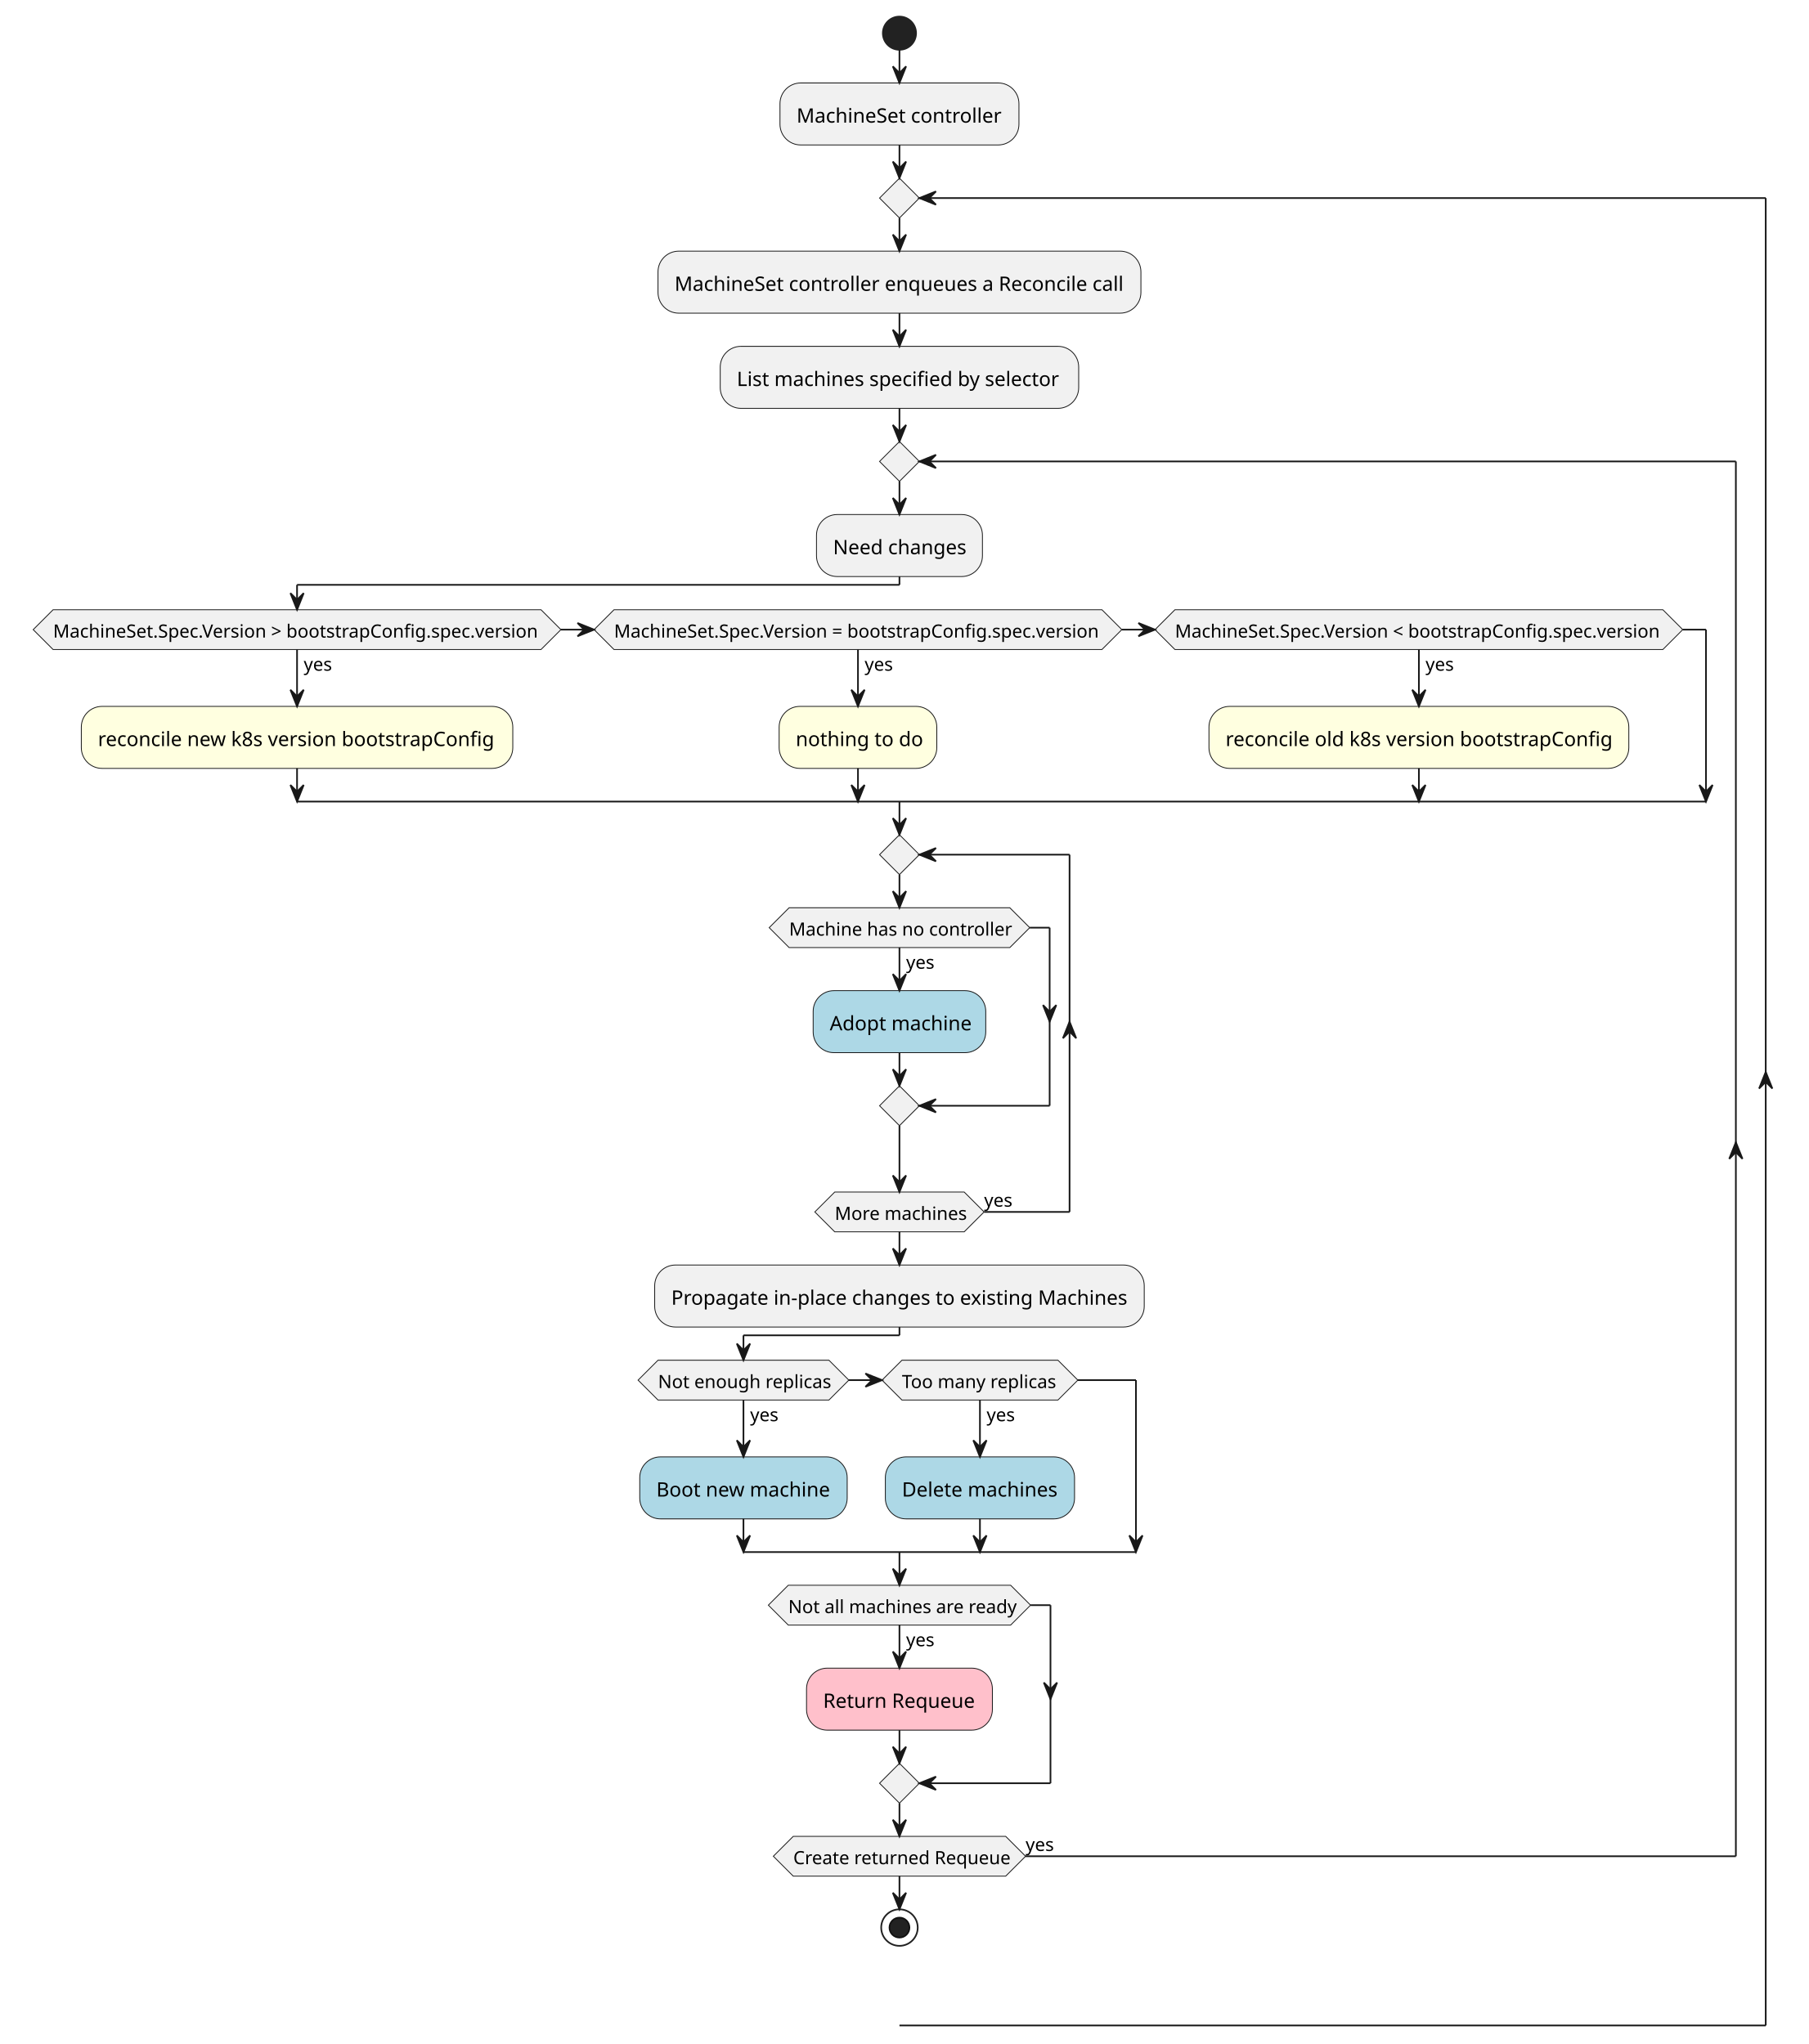
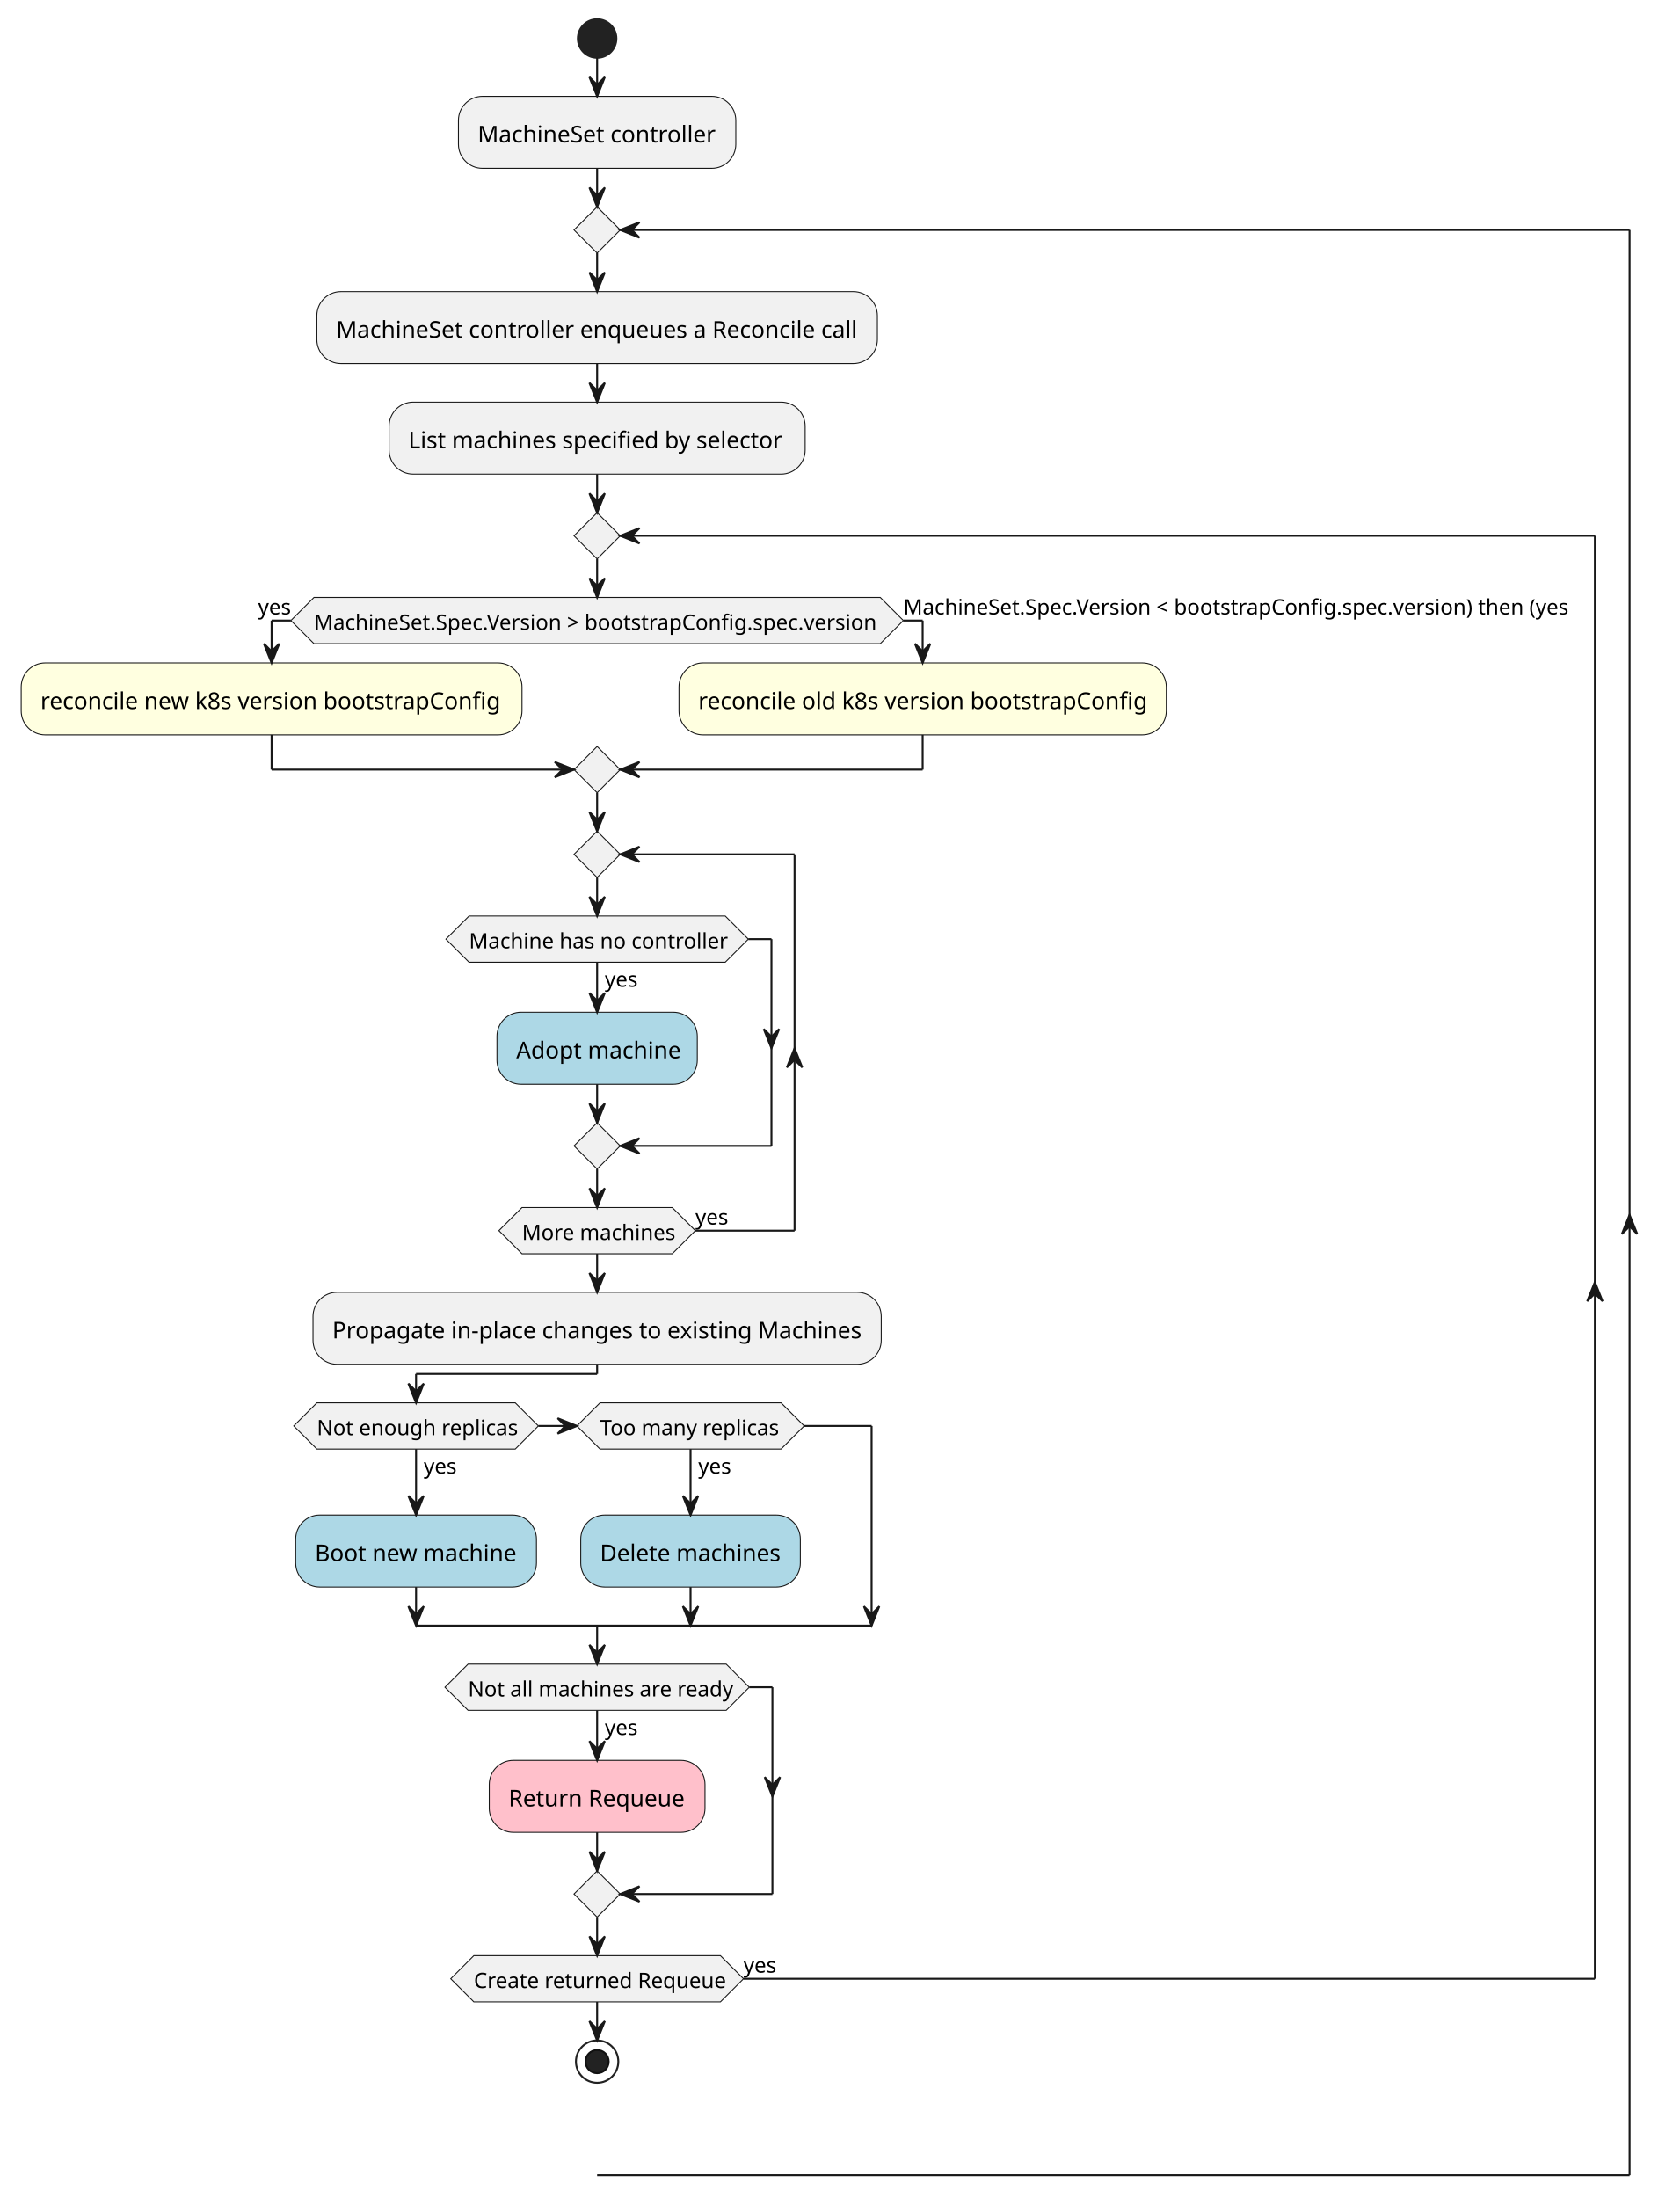
- <svg xmlns="http://www.w3.org/2000/svg" contentStyleType="text/css" height="1232px" preserveAspectRatio="none" style="width:1090px;height:1232px;background:#FFFFFF;" version="1.1" viewBox="0 0 1090 1232" width="1090px" zoomAndPan="magnify">
+ <svg xmlns="http://www.w3.org/2000/svg" contentStyleType="text/css" height="1141px" preserveAspectRatio="none" style="width:872px;height:1141px;background:#FFFFFF;" version="1.1" viewBox="0 0 872 1141" width="872px" zoomAndPan="magnify">
  <defs />
  <g>
-     <ellipse cx="542" cy="20" fill="#222222" rx="10" ry="10" style="stroke:#222222;stroke-width:1.0;" />
-     <rect fill="#F1F1F1" height="37.376" rx="12.5" ry="12.5" style="stroke:#181818;stroke-width:0.5;" width="144" x="470" y="50" />
-     <text fill="#000000" font-family="sans-serif" font-size="12" lengthAdjust="spacing" textLength="124" x="480" y="73.92">MachineSet controller</text>
-     <rect fill="#F1F1F1" height="37.376" rx="12.5" ry="12.5" style="stroke:#181818;stroke-width:0.5;" width="291" x="396.5" y="151.376" />
-     <text fill="#000000" font-family="sans-serif" font-size="12" lengthAdjust="spacing" textLength="271" x="406.5" y="175.296">MachineSet controller enqueues a Reconcile call</text>
-     <rect fill="#F1F1F1" height="37.376" rx="12.5" ry="12.5" style="stroke:#181818;stroke-width:0.5;" width="216" x="434" y="208.752" />
-     <text fill="#000000" font-family="sans-serif" font-size="12" lengthAdjust="spacing" textLength="196" x="444" y="232.672">List machines specified by selector</text>
-     <rect fill="#F1F1F1" height="37.376" rx="12.5" ry="12.5" style="stroke:#181818;stroke-width:0.5;" width="100" x="492" y="310.128" />
-     <text fill="#000000" font-family="sans-serif" font-size="12" lengthAdjust="spacing" textLength="80" x="502" y="334.048">Need changes</text>
-     <polygon fill="#F1F1F1" points="32,367.505,326,367.505,338,379.505,326,391.505,32,391.505,20,379.505,32,367.505" style="stroke:#181818;stroke-width:0.5;" />
-     <text fill="#000000" font-family="sans-serif" font-size="11" lengthAdjust="spacing" textLength="17" x="183" y="404.264">yes</text>
-     <text fill="#000000" font-family="sans-serif" font-size="11" lengthAdjust="spacing" textLength="294" x="32" y="384.3">MachineSet.Spec.Version &gt; bootstrapConfig.spec.version</text>
-     <rect fill="#FFFFE0" height="37.376" rx="12.5" ry="12.5" style="stroke:#181818;stroke-width:0.5;" width="260" x="49" y="425.764" />
-     <text fill="#000000" font-family="sans-serif" font-size="12" lengthAdjust="spacing" textLength="240" x="59" y="449.685">reconcile new k8s version bootstrapConfig</text>
-     <polygon fill="#F1F1F1" points="370,367.505,664,367.505,676,379.505,664,391.505,370,391.505,358,379.505,370,367.505" style="stroke:#181818;stroke-width:0.5;" />
-     <text fill="#000000" font-family="sans-serif" font-size="11" lengthAdjust="spacing" textLength="17" x="521" y="404.264">yes</text>
-     <text fill="#000000" font-family="sans-serif" font-size="11" lengthAdjust="spacing" textLength="294" x="370" y="384.3">MachineSet.Spec.Version = bootstrapConfig.spec.version</text>
-     <rect fill="#FFFFE0" height="37.376" rx="12.5" ry="12.5" style="stroke:#181818;stroke-width:0.5;" width="95" x="469.5" y="425.764" />
-     <text fill="#000000" font-family="sans-serif" font-size="12" lengthAdjust="spacing" textLength="75" x="479.5" y="449.685">nothing to do</text>
-     <polygon fill="#F1F1F1" points="708,367.505,1002,367.505,1014,379.505,1002,391.505,708,391.505,696,379.505,708,367.505" style="stroke:#181818;stroke-width:0.5;" />
-     <text fill="#000000" font-family="sans-serif" font-size="11" lengthAdjust="spacing" textLength="17" x="859" y="404.264">yes</text>
-     <text fill="#000000" font-family="sans-serif" font-size="11" lengthAdjust="spacing" textLength="294" x="708" y="384.3">MachineSet.Spec.Version &lt; bootstrapConfig.spec.version</text>
-     <rect fill="#FFFFE0" height="37.376" rx="12.5" ry="12.5" style="stroke:#181818;stroke-width:0.5;" width="253" x="728.5" y="425.764" />
-     <text fill="#000000" font-family="sans-serif" font-size="12" lengthAdjust="spacing" textLength="233" x="738.5" y="449.685">reconcile old k8s version bootstrapConfig</text>
-     <rect fill="#ADD8E6" height="37.376" rx="12.5" ry="12.5" style="stroke:#181818;stroke-width:0.5;" width="104" x="490" y="597.105" />
-     <text fill="#000000" font-family="sans-serif" font-size="12" lengthAdjust="spacing" textLength="84" x="500" y="621.025">Adopt machine</text>
-     <polygon fill="#F1F1F1" points="475.5,547.14,608.5,547.14,620.5,559.14,608.5,571.14,475.5,571.14,463.5,559.14,475.5,547.14" style="stroke:#181818;stroke-width:0.5;" />
-     <text fill="#000000" font-family="sans-serif" font-size="11" lengthAdjust="spacing" textLength="17" x="546" y="583.9">yes</text>
-     <text fill="#000000" font-family="sans-serif" font-size="11" lengthAdjust="spacing" textLength="133" x="475.5" y="563.937">Machine has no controller</text>
-     <polygon fill="#F1F1F1" points="542,654.481,554,666.481,542,678.481,530,666.481,542,654.481" style="stroke:#181818;stroke-width:0.5;" />
-     <polygon fill="#F1F1F1" points="542,503.14,554,515.14,542,527.14,530,515.14,542,503.14" style="stroke:#181818;stroke-width:0.5;" />
-     <polygon fill="#F1F1F1" points="503,718.481,581,718.481,593,730.481,581,742.481,503,742.481,491,730.481,503,718.481" style="stroke:#181818;stroke-width:0.5;" />
-     <text fill="#000000" font-family="sans-serif" font-size="11" lengthAdjust="spacing" textLength="78" x="503" y="735.277">More machines</text>
-     <text fill="#000000" font-family="sans-serif" font-size="11" lengthAdjust="spacing" textLength="17" x="593" y="727.313">yes</text>
-     <rect fill="#F1F1F1" height="37.376" rx="12.5" ry="12.5" style="stroke:#181818;stroke-width:0.5;" width="295" x="394.5" y="762.481" />
-     <text fill="#000000" font-family="sans-serif" font-size="12" lengthAdjust="spacing" textLength="275" x="404.5" y="786.401">Propagate in-place changes to existing Machines</text>
-     <polygon fill="#F1F1F1" points="396.5,819.857,499.5,819.857,511.5,831.857,499.5,843.857,396.5,843.857,384.5,831.857,396.5,819.857" style="stroke:#181818;stroke-width:0.5;" />
-     <text fill="#000000" font-family="sans-serif" font-size="11" lengthAdjust="spacing" textLength="17" x="452" y="856.617">yes</text>
-     <text fill="#000000" font-family="sans-serif" font-size="11" lengthAdjust="spacing" textLength="103" x="396.5" y="836.653">Not enough replicas</text>
-     <rect fill="#ADD8E6" height="37.376" rx="12.5" ry="12.5" style="stroke:#181818;stroke-width:0.5;" width="125" x="385.5" y="878.117" />
-     <text fill="#000000" font-family="sans-serif" font-size="12" lengthAdjust="spacing" textLength="105" x="395.5" y="902.037">Boot new machine</text>
-     <polygon fill="#F1F1F1" points="543.5,819.857,637.5,819.857,649.5,831.857,637.5,843.857,543.5,843.857,531.5,831.857,543.5,819.857" style="stroke:#181818;stroke-width:0.5;" />
-     <text fill="#000000" font-family="sans-serif" font-size="11" lengthAdjust="spacing" textLength="17" x="594.5" y="856.617">yes</text>
-     <text fill="#000000" font-family="sans-serif" font-size="11" lengthAdjust="spacing" textLength="94" x="543.5" y="836.653">Too many replicas</text>
-     <rect fill="#ADD8E6" height="37.376" rx="12.5" ry="12.5" style="stroke:#181818;stroke-width:0.5;" width="114" x="533.5" y="878.117" />
-     <text fill="#000000" font-family="sans-serif" font-size="12" lengthAdjust="spacing" textLength="94" x="543.5" y="902.037">Delete machines</text>
-     <rect fill="#FFC0CB" height="37.376" rx="12.5" ry="12.5" style="stroke:#181818;stroke-width:0.5;" width="112" x="486" y="1005.457" />
-     <text fill="#000000" font-family="sans-serif" font-size="12" lengthAdjust="spacing" textLength="92" x="496" y="1029.377">Return Requeue</text>
-     <polygon fill="#F1F1F1" points="475,955.493,609,955.493,621,967.493,609,979.493,475,979.493,463,967.493,475,955.493" style="stroke:#181818;stroke-width:0.5;" />
-     <text fill="#000000" font-family="sans-serif" font-size="11" lengthAdjust="spacing" textLength="17" x="546" y="992.253">yes</text>
-     <text fill="#000000" font-family="sans-serif" font-size="11" lengthAdjust="spacing" textLength="134" x="475" y="972.289">Not all machines are ready</text>
-     <polygon fill="#F1F1F1" points="542,1062.833,554,1074.833,542,1086.833,530,1074.833,542,1062.833" style="stroke:#181818;stroke-width:0.5;" />
-     <polygon fill="#F1F1F1" points="542,266.128,554,278.128,542,290.128,530,278.128,542,266.128" style="stroke:#181818;stroke-width:0.5;" />
-     <polygon fill="#F1F1F1" points="478,1106.833,606,1106.833,618,1118.833,606,1130.833,478,1130.833,466,1118.833,478,1106.833" style="stroke:#181818;stroke-width:0.5;" />
-     <text fill="#000000" font-family="sans-serif" font-size="11" lengthAdjust="spacing" textLength="128" x="478" y="1123.629">Create returned Requeue</text>
-     <text fill="#000000" font-family="sans-serif" font-size="11" lengthAdjust="spacing" textLength="17" x="618" y="1115.665">yes</text>
-     <ellipse cx="542" cy="1161.833" fill="none" rx="11" ry="11" style="stroke:#222222;stroke-width:1.0;" />
-     <ellipse cx="542" cy="1161.833" fill="#222222" rx="6" ry="6" style="stroke:#111111;stroke-width:1.0;" />
-     <polygon fill="#F1F1F1" points="542,107.376,554,119.376,542,131.376,530,119.376,542,107.376" style="stroke:#181818;stroke-width:0.5;" />
-     <line style="stroke:#181818;stroke-width:1.0;" x1="542" x2="542" y1="30" y2="50" />
-     <polygon fill="#181818" points="538,40,542,50,546,40,542,44" style="stroke:#181818;stroke-width:1.0;" />
-     <line style="stroke:#181818;stroke-width:1.0;" x1="542" x2="542" y1="188.752" y2="208.752" />
-     <polygon fill="#181818" points="538,198.752,542,208.752,546,198.752,542,202.752" style="stroke:#181818;stroke-width:1.0;" />
-     <line style="stroke:#181818;stroke-width:1.0;" x1="179" x2="179" y1="391.505" y2="425.764" />
-     <polygon fill="#181818" points="175,415.764,179,425.764,183,415.764,179,419.764" style="stroke:#181818;stroke-width:1.0;" />
-     <line style="stroke:#181818;stroke-width:1.0;" x1="179" x2="179" y1="463.14" y2="483.14" />
-     <polygon fill="#181818" points="175,473.14,179,483.14,183,473.14,179,477.14" style="stroke:#181818;stroke-width:1.0;" />
-     <line style="stroke:#181818;stroke-width:1.0;" x1="517" x2="517" y1="391.505" y2="425.764" />
-     <polygon fill="#181818" points="513,415.764,517,425.764,521,415.764,517,419.764" style="stroke:#181818;stroke-width:1.0;" />
-     <line style="stroke:#181818;stroke-width:1.0;" x1="517" x2="517" y1="463.14" y2="483.14" />
-     <polygon fill="#181818" points="513,473.14,517,483.14,521,473.14,517,477.14" style="stroke:#181818;stroke-width:1.0;" />
-     <line style="stroke:#181818;stroke-width:1.0;" x1="855" x2="855" y1="391.505" y2="425.764" />
-     <polygon fill="#181818" points="851,415.764,855,425.764,859,415.764,855,419.764" style="stroke:#181818;stroke-width:1.0;" />
-     <line style="stroke:#181818;stroke-width:1.0;" x1="855" x2="855" y1="463.14" y2="483.14" />
-     <polygon fill="#181818" points="851,473.14,855,483.14,859,473.14,855,477.14" style="stroke:#181818;stroke-width:1.0;" />
-     <line style="stroke:#181818;stroke-width:1.0;" x1="338" x2="358" y1="379.505" y2="379.505" />
-     <polygon fill="#181818" points="348,375.505,358,379.505,348,383.505,352,379.505" style="stroke:#181818;stroke-width:1.0;" />
-     <line style="stroke:#181818;stroke-width:1.0;" x1="676" x2="696" y1="379.505" y2="379.505" />
-     <polygon fill="#181818" points="686,375.505,696,379.505,686,383.505,690,379.505" style="stroke:#181818;stroke-width:1.0;" />
-     <line style="stroke:#181818;stroke-width:1.0;" x1="542" x2="542" y1="347.505" y2="352.505" />
-     <line style="stroke:#181818;stroke-width:1.0;" x1="542" x2="179" y1="352.505" y2="352.505" />
-     <line style="stroke:#181818;stroke-width:1.0;" x1="179" x2="179" y1="352.505" y2="367.505" />
-     <polygon fill="#181818" points="175,357.505,179,367.505,183,357.505,179,361.505" style="stroke:#181818;stroke-width:1.0;" />
-     <line style="stroke:#181818;stroke-width:1.0;" x1="1014" x2="1028" y1="379.505" y2="379.505" />
-     <line style="stroke:#181818;stroke-width:1.0;" x1="1028" x2="1028" y1="379.505" y2="483.14" />
-     <polygon fill="#181818" points="1024,473.14,1028,483.14,1032,473.14,1028,477.14" style="stroke:#181818;stroke-width:1.0;" />
-     <line style="stroke:#181818;stroke-width:1.0;" x1="179" x2="1028" y1="483.14" y2="483.14" />
-     <line style="stroke:#181818;stroke-width:1.0;" x1="542" x2="542" y1="571.14" y2="597.105" />
-     <polygon fill="#181818" points="538,587.105,542,597.105,546,587.105,542,591.105" style="stroke:#181818;stroke-width:1.0;" />
-     <line style="stroke:#181818;stroke-width:1.0;" x1="620.5" x2="632.5" y1="559.14" y2="559.14" />
-     <polygon fill="#181818" points="628.5,605.793,632.5,615.793,636.5,605.793,632.5,609.793" style="stroke:#181818;stroke-width:1.0;" />
-     <line style="stroke:#181818;stroke-width:1.0;" x1="632.5" x2="632.5" y1="559.14" y2="666.481" />
-     <line style="stroke:#181818;stroke-width:1.0;" x1="632.5" x2="554" y1="666.481" y2="666.481" />
-     <polygon fill="#181818" points="564,662.481,554,666.481,564,670.481,560,666.481" style="stroke:#181818;stroke-width:1.0;" />
-     <line style="stroke:#181818;stroke-width:1.0;" x1="542" x2="542" y1="634.481" y2="654.481" />
-     <polygon fill="#181818" points="538,644.481,542,654.481,546,644.481,542,648.481" style="stroke:#181818;stroke-width:1.0;" />
-     <line style="stroke:#181818;stroke-width:1.0;" x1="542" x2="542" y1="527.14" y2="547.14" />
-     <polygon fill="#181818" points="538,537.14,542,547.14,546,537.14,542,541.14" style="stroke:#181818;stroke-width:1.0;" />
-     <line style="stroke:#181818;stroke-width:1.0;" x1="593" x2="644.5" y1="730.481" y2="730.481" />
-     <polygon fill="#181818" points="640.5,625.793,644.5,615.793,648.5,625.793,644.5,621.793" style="stroke:#181818;stroke-width:1.0;" />
-     <line style="stroke:#181818;stroke-width:1.0;" x1="644.5" x2="644.5" y1="515.14" y2="730.481" />
-     <line style="stroke:#181818;stroke-width:1.0;" x1="644.5" x2="554" y1="515.14" y2="515.14" />
-     <polygon fill="#181818" points="564,511.14,554,515.14,564,519.14,560,515.14" style="stroke:#181818;stroke-width:1.0;" />
-     <line style="stroke:#181818;stroke-width:1.0;" x1="542" x2="542" y1="678.481" y2="718.481" />
-     <polygon fill="#181818" points="538,708.481,542,718.481,546,708.481,542,712.481" style="stroke:#181818;stroke-width:1.0;" />
-     <line style="stroke:#181818;stroke-width:1.0;" x1="542" x2="542" y1="483.14" y2="503.14" />
-     <polygon fill="#181818" points="538,493.14,542,503.14,546,493.14,542,497.14" style="stroke:#181818;stroke-width:1.0;" />
-     <line style="stroke:#181818;stroke-width:1.0;" x1="542" x2="542" y1="742.481" y2="762.481" />
-     <polygon fill="#181818" points="538,752.481,542,762.481,546,752.481,542,756.481" style="stroke:#181818;stroke-width:1.0;" />
-     <line style="stroke:#181818;stroke-width:1.0;" x1="448" x2="448" y1="843.857" y2="878.117" />
-     <polygon fill="#181818" points="444,868.117,448,878.117,452,868.117,448,872.117" style="stroke:#181818;stroke-width:1.0;" />
-     <line style="stroke:#181818;stroke-width:1.0;" x1="448" x2="448" y1="915.493" y2="935.493" />
-     <polygon fill="#181818" points="444,925.493,448,935.493,452,925.493,448,929.493" style="stroke:#181818;stroke-width:1.0;" />
-     <line style="stroke:#181818;stroke-width:1.0;" x1="590.5" x2="590.5" y1="843.857" y2="878.117" />
-     <polygon fill="#181818" points="586.5,868.117,590.5,878.117,594.5,868.117,590.5,872.117" style="stroke:#181818;stroke-width:1.0;" />
-     <line style="stroke:#181818;stroke-width:1.0;" x1="590.5" x2="590.5" y1="915.493" y2="935.493" />
-     <polygon fill="#181818" points="586.5,925.493,590.5,935.493,594.5,925.493,590.5,929.493" style="stroke:#181818;stroke-width:1.0;" />
-     <line style="stroke:#181818;stroke-width:1.0;" x1="511.5" x2="531.5" y1="831.857" y2="831.857" />
-     <polygon fill="#181818" points="521.5,827.857,531.5,831.857,521.5,835.857,525.5,831.857" style="stroke:#181818;stroke-width:1.0;" />
-     <line style="stroke:#181818;stroke-width:1.0;" x1="542" x2="542" y1="799.857" y2="804.857" />
-     <line style="stroke:#181818;stroke-width:1.0;" x1="542" x2="448" y1="804.857" y2="804.857" />
-     <line style="stroke:#181818;stroke-width:1.0;" x1="448" x2="448" y1="804.857" y2="819.857" />
-     <polygon fill="#181818" points="444,809.857,448,819.857,452,809.857,448,813.857" style="stroke:#181818;stroke-width:1.0;" />
-     <line style="stroke:#181818;stroke-width:1.0;" x1="649.5" x2="684.5" y1="831.857" y2="831.857" />
-     <line style="stroke:#181818;stroke-width:1.0;" x1="684.5" x2="684.5" y1="831.857" y2="935.493" />
-     <polygon fill="#181818" points="680.5,925.493,684.5,935.493,688.5,925.493,684.5,929.493" style="stroke:#181818;stroke-width:1.0;" />
-     <line style="stroke:#181818;stroke-width:1.0;" x1="448" x2="684.5" y1="935.493" y2="935.493" />
-     <line style="stroke:#181818;stroke-width:1.0;" x1="542" x2="542" y1="979.493" y2="1005.457" />
-     <polygon fill="#181818" points="538,995.457,542,1005.457,546,995.457,542,999.457" style="stroke:#181818;stroke-width:1.0;" />
-     <line style="stroke:#181818;stroke-width:1.0;" x1="621" x2="633" y1="967.493" y2="967.493" />
-     <polygon fill="#181818" points="629,1014.145,633,1024.145,637,1014.145,633,1018.145" style="stroke:#181818;stroke-width:1.0;" />
-     <line style="stroke:#181818;stroke-width:1.0;" x1="633" x2="633" y1="967.493" y2="1074.833" />
-     <line style="stroke:#181818;stroke-width:1.0;" x1="633" x2="554" y1="1074.833" y2="1074.833" />
-     <polygon fill="#181818" points="564,1070.833,554,1074.833,564,1078.833,560,1074.833" style="stroke:#181818;stroke-width:1.0;" />
-     <line style="stroke:#181818;stroke-width:1.0;" x1="542" x2="542" y1="1042.833" y2="1062.833" />
-     <polygon fill="#181818" points="538,1052.833,542,1062.833,546,1052.833,542,1056.833" style="stroke:#181818;stroke-width:1.0;" />
-     <line style="stroke:#181818;stroke-width:1.0;" x1="542" x2="542" y1="935.493" y2="955.493" />
-     <polygon fill="#181818" points="538,945.493,542,955.493,546,945.493,542,949.493" style="stroke:#181818;stroke-width:1.0;" />
-     <line style="stroke:#181818;stroke-width:1.0;" x1="542" x2="542" y1="290.128" y2="310.128" />
-     <polygon fill="#181818" points="538,300.128,542,310.128,546,300.128,542,304.128" style="stroke:#181818;stroke-width:1.0;" />
-     <line style="stroke:#181818;stroke-width:1.0;" x1="618" x2="1046" y1="1118.833" y2="1118.833" />
-     <polygon fill="#181818" points="1042,698.481,1046,688.481,1050,698.481,1046,694.481" style="stroke:#181818;stroke-width:1.0;" />
-     <line style="stroke:#181818;stroke-width:1.0;" x1="1046" x2="1046" y1="278.128" y2="1118.833" />
-     <line style="stroke:#181818;stroke-width:1.0;" x1="1046" x2="554" y1="278.128" y2="278.128" />
-     <polygon fill="#181818" points="564,274.128,554,278.128,564,282.128,560,278.128" style="stroke:#181818;stroke-width:1.0;" />
-     <line style="stroke:#181818;stroke-width:1.0;" x1="542" x2="542" y1="1086.833" y2="1106.833" />
-     <polygon fill="#181818" points="538,1096.833,542,1106.833,546,1096.833,542,1100.833" style="stroke:#181818;stroke-width:1.0;" />
-     <line style="stroke:#181818;stroke-width:1.0;" x1="542" x2="542" y1="246.128" y2="266.128" />
-     <polygon fill="#181818" points="538,256.128,542,266.128,546,256.128,542,260.128" style="stroke:#181818;stroke-width:1.0;" />
-     <line style="stroke:#181818;stroke-width:1.0;" x1="542" x2="542" y1="1130.833" y2="1150.833" />
-     <polygon fill="#181818" points="538,1140.833,542,1150.833,546,1140.833,542,1144.833" style="stroke:#181818;stroke-width:1.0;" />
-     <line style="stroke:#181818;stroke-width:1.0;" x1="542" x2="542" y1="131.376" y2="151.376" />
-     <polygon fill="#181818" points="538,141.376,542,151.376,546,141.376,542,145.376" style="stroke:#181818;stroke-width:1.0;" />
-     <line style="stroke:#181818;stroke-width:1.0;" x1="542" x2="1064" y1="1220.833" y2="1220.833" />
-     <polygon fill="#181818" points="1060,656.105,1064,646.105,1068,656.105,1064,652.105" style="stroke:#181818;stroke-width:1.0;" />
-     <line style="stroke:#181818;stroke-width:1.0;" x1="1064" x2="1064" y1="119.376" y2="1220.833" />
-     <line style="stroke:#181818;stroke-width:1.0;" x1="1064" x2="554" y1="119.376" y2="119.376" />
-     <polygon fill="#181818" points="564,115.376,554,119.376,564,123.376,560,119.376" style="stroke:#181818;stroke-width:1.0;" />
-     <line style="stroke:#181818;stroke-width:1.0;" x1="542" x2="542" y1="87.376" y2="107.376" />
-     <polygon fill="#181818" points="538,97.376,542,107.376,546,97.376,542,101.376" style="stroke:#181818;stroke-width:1.0;" />
+     <ellipse cx="310" cy="20" fill="#222222" rx="10" ry="10" style="stroke:#222222;stroke-width:1.0;" />
+     <rect fill="#F1F1F1" height="37.376" rx="12.5" ry="12.5" style="stroke:#181818;stroke-width:0.5;" width="144" x="238" y="50" />
+     <text fill="#000000" font-family="sans-serif" font-size="12" lengthAdjust="spacing" textLength="124" x="248" y="73.92">MachineSet controller</text>
+     <rect fill="#F1F1F1" height="37.376" rx="12.5" ry="12.5" style="stroke:#181818;stroke-width:0.5;" width="291" x="164.5" y="151.376" />
+     <text fill="#000000" font-family="sans-serif" font-size="12" lengthAdjust="spacing" textLength="271" x="174.5" y="175.296">MachineSet controller enqueues a Reconcile call</text>
+     <rect fill="#F1F1F1" height="37.376" rx="12.5" ry="12.5" style="stroke:#181818;stroke-width:0.5;" width="216" x="202" y="208.752" />
+     <text fill="#000000" font-family="sans-serif" font-size="12" lengthAdjust="spacing" textLength="196" x="212" y="232.672">List machines specified by selector</text>
+     <polygon fill="#F1F1F1" points="163,310.128,457,310.128,469,322.128,457,334.128,163,334.128,151,322.128,163,310.128" style="stroke:#181818;stroke-width:0.5;" />
+     <text fill="#000000" font-family="sans-serif" font-size="11" lengthAdjust="spacing" textLength="294" x="163" y="326.924">MachineSet.Spec.Version &gt; bootstrapConfig.spec.version</text>
+     <text fill="#000000" font-family="sans-serif" font-size="11" lengthAdjust="spacing" textLength="17" x="134" y="318.96">yes</text>
+     <text fill="#000000" font-family="sans-serif" font-size="11" lengthAdjust="spacing" textLength="347" x="469" y="318.96">MachineSet.Spec.Version &lt; bootstrapConfig.spec.version) then (yes</text>
+     <rect fill="#FFFFE0" height="37.376" rx="12.5" ry="12.5" style="stroke:#181818;stroke-width:0.5;" width="260" x="11" y="344.128" />
+     <text fill="#000000" font-family="sans-serif" font-size="12" lengthAdjust="spacing" textLength="240" x="21" y="368.048">reconcile new k8s version bootstrapConfig</text>
+     <rect fill="#FFFFE0" height="37.376" rx="12.5" ry="12.5" style="stroke:#181818;stroke-width:0.5;" width="253" x="352.5" y="344.128" />
+     <text fill="#000000" font-family="sans-serif" font-size="12" lengthAdjust="spacing" textLength="233" x="362.5" y="368.048">reconcile old k8s version bootstrapConfig</text>
+     <polygon fill="#F1F1F1" points="310,387.505,322,399.505,310,411.505,298,399.505,310,387.505" style="stroke:#181818;stroke-width:0.5;" />
+     <rect fill="#ADD8E6" height="37.376" rx="12.5" ry="12.5" style="stroke:#181818;stroke-width:0.5;" width="104" x="258" y="525.468" />
+     <text fill="#000000" font-family="sans-serif" font-size="12" lengthAdjust="spacing" textLength="84" x="268" y="549.389">Adopt machine</text>
+     <polygon fill="#F1F1F1" points="243.5,475.505,376.5,475.505,388.5,487.505,376.5,499.505,243.5,499.505,231.5,487.505,243.5,475.505" style="stroke:#181818;stroke-width:0.5;" />
+     <text fill="#000000" font-family="sans-serif" font-size="11" lengthAdjust="spacing" textLength="17" x="314" y="512.264">yes</text>
+     <text fill="#000000" font-family="sans-serif" font-size="11" lengthAdjust="spacing" textLength="133" x="243.5" y="492.3">Machine has no controller</text>
+     <polygon fill="#F1F1F1" points="310,582.845,322,594.845,310,606.845,298,594.845,310,582.845" style="stroke:#181818;stroke-width:0.5;" />
+     <polygon fill="#F1F1F1" points="310,431.505,322,443.505,310,455.505,298,443.505,310,431.505" style="stroke:#181818;stroke-width:0.5;" />
+     <polygon fill="#F1F1F1" points="271,626.845,349,626.845,361,638.845,349,650.845,271,650.845,259,638.845,271,626.845" style="stroke:#181818;stroke-width:0.5;" />
+     <text fill="#000000" font-family="sans-serif" font-size="11" lengthAdjust="spacing" textLength="78" x="271" y="643.64">More machines</text>
+     <text fill="#000000" font-family="sans-serif" font-size="11" lengthAdjust="spacing" textLength="17" x="361" y="635.677">yes</text>
+     <rect fill="#F1F1F1" height="37.376" rx="12.5" ry="12.5" style="stroke:#181818;stroke-width:0.5;" width="295" x="162.5" y="670.845" />
+     <text fill="#000000" font-family="sans-serif" font-size="12" lengthAdjust="spacing" textLength="275" x="172.5" y="694.765">Propagate in-place changes to existing Machines</text>
+     <polygon fill="#F1F1F1" points="164.5,728.221,267.5,728.221,279.5,740.221,267.5,752.221,164.5,752.221,152.5,740.221,164.5,728.221" style="stroke:#181818;stroke-width:0.5;" />
+     <text fill="#000000" font-family="sans-serif" font-size="11" lengthAdjust="spacing" textLength="17" x="220" y="764.981">yes</text>
+     <text fill="#000000" font-family="sans-serif" font-size="11" lengthAdjust="spacing" textLength="103" x="164.5" y="745.017">Not enough replicas</text>
+     <rect fill="#ADD8E6" height="37.376" rx="12.5" ry="12.5" style="stroke:#181818;stroke-width:0.5;" width="125" x="153.5" y="786.481" />
+     <text fill="#000000" font-family="sans-serif" font-size="12" lengthAdjust="spacing" textLength="105" x="163.5" y="810.401">Boot new machine</text>
+     <polygon fill="#F1F1F1" points="311.5,728.221,405.5,728.221,417.5,740.221,405.5,752.221,311.5,752.221,299.5,740.221,311.5,728.221" style="stroke:#181818;stroke-width:0.5;" />
+     <text fill="#000000" font-family="sans-serif" font-size="11" lengthAdjust="spacing" textLength="17" x="362.5" y="764.981">yes</text>
+     <text fill="#000000" font-family="sans-serif" font-size="11" lengthAdjust="spacing" textLength="94" x="311.5" y="745.017">Too many replicas</text>
+     <rect fill="#ADD8E6" height="37.376" rx="12.5" ry="12.5" style="stroke:#181818;stroke-width:0.5;" width="114" x="301.5" y="786.481" />
+     <text fill="#000000" font-family="sans-serif" font-size="12" lengthAdjust="spacing" textLength="94" x="311.5" y="810.401">Delete machines</text>
+     <rect fill="#FFC0CB" height="37.376" rx="12.5" ry="12.5" style="stroke:#181818;stroke-width:0.5;" width="112" x="254" y="913.821" />
+     <text fill="#000000" font-family="sans-serif" font-size="12" lengthAdjust="spacing" textLength="92" x="264" y="937.741">Return Requeue</text>
+     <polygon fill="#F1F1F1" points="243,863.857,377,863.857,389,875.857,377,887.857,243,887.857,231,875.857,243,863.857" style="stroke:#181818;stroke-width:0.5;" />
+     <text fill="#000000" font-family="sans-serif" font-size="11" lengthAdjust="spacing" textLength="17" x="314" y="900.617">yes</text>
+     <text fill="#000000" font-family="sans-serif" font-size="11" lengthAdjust="spacing" textLength="134" x="243" y="880.653">Not all machines are ready</text>
+     <polygon fill="#F1F1F1" points="310,971.197,322,983.197,310,995.197,298,983.197,310,971.197" style="stroke:#181818;stroke-width:0.5;" />
+     <polygon fill="#F1F1F1" points="310,266.128,322,278.128,310,290.128,298,278.128,310,266.128" style="stroke:#181818;stroke-width:0.5;" />
+     <polygon fill="#F1F1F1" points="246,1015.197,374,1015.197,386,1027.197,374,1039.197,246,1039.197,234,1027.197,246,1015.197" style="stroke:#181818;stroke-width:0.5;" />
+     <text fill="#000000" font-family="sans-serif" font-size="11" lengthAdjust="spacing" textLength="128" x="246" y="1031.993">Create returned Requeue</text>
+     <text fill="#000000" font-family="sans-serif" font-size="11" lengthAdjust="spacing" textLength="17" x="386" y="1024.029">yes</text>
+     <ellipse cx="310" cy="1070.197" fill="none" rx="11" ry="11" style="stroke:#222222;stroke-width:1.0;" />
+     <ellipse cx="310" cy="1070.197" fill="#222222" rx="6" ry="6" style="stroke:#111111;stroke-width:1.0;" />
+     <polygon fill="#F1F1F1" points="310,107.376,322,119.376,310,131.376,298,119.376,310,107.376" style="stroke:#181818;stroke-width:0.5;" />
+     <line style="stroke:#181818;stroke-width:1.0;" x1="310" x2="310" y1="30" y2="50" />
+     <polygon fill="#181818" points="306,40,310,50,314,40,310,44" style="stroke:#181818;stroke-width:1.0;" />
+     <line style="stroke:#181818;stroke-width:1.0;" x1="310" x2="310" y1="188.752" y2="208.752" />
+     <polygon fill="#181818" points="306,198.752,310,208.752,314,198.752,310,202.752" style="stroke:#181818;stroke-width:1.0;" />
+     <line style="stroke:#181818;stroke-width:1.0;" x1="151" x2="141" y1="322.128" y2="322.128" />
+     <line style="stroke:#181818;stroke-width:1.0;" x1="141" x2="141" y1="322.128" y2="344.128" />
+     <polygon fill="#181818" points="137,334.128,141,344.128,145,334.128,141,338.128" style="stroke:#181818;stroke-width:1.0;" />
+     <line style="stroke:#181818;stroke-width:1.0;" x1="469" x2="479" y1="322.128" y2="322.128" />
+     <line style="stroke:#181818;stroke-width:1.0;" x1="479" x2="479" y1="322.128" y2="344.128" />
+     <polygon fill="#181818" points="475,334.128,479,344.128,483,334.128,479,338.128" style="stroke:#181818;stroke-width:1.0;" />
+     <line style="stroke:#181818;stroke-width:1.0;" x1="141" x2="141" y1="381.505" y2="399.505" />
+     <line style="stroke:#181818;stroke-width:1.0;" x1="141" x2="298" y1="399.505" y2="399.505" />
+     <polygon fill="#181818" points="288,395.505,298,399.505,288,403.505,292,399.505" style="stroke:#181818;stroke-width:1.0;" />
+     <line style="stroke:#181818;stroke-width:1.0;" x1="479" x2="479" y1="381.505" y2="399.505" />
+     <line style="stroke:#181818;stroke-width:1.0;" x1="479" x2="322" y1="399.505" y2="399.505" />
+     <polygon fill="#181818" points="332,395.505,322,399.505,332,403.505,328,399.505" style="stroke:#181818;stroke-width:1.0;" />
+     <line style="stroke:#181818;stroke-width:1.0;" x1="310" x2="310" y1="499.505" y2="525.468" />
+     <polygon fill="#181818" points="306,515.468,310,525.468,314,515.468,310,519.468" style="stroke:#181818;stroke-width:1.0;" />
+     <line style="stroke:#181818;stroke-width:1.0;" x1="388.5" x2="400.5" y1="487.505" y2="487.505" />
+     <polygon fill="#181818" points="396.5,534.157,400.5,544.157,404.5,534.157,400.5,538.157" style="stroke:#181818;stroke-width:1.0;" />
+     <line style="stroke:#181818;stroke-width:1.0;" x1="400.5" x2="400.5" y1="487.505" y2="594.845" />
+     <line style="stroke:#181818;stroke-width:1.0;" x1="400.5" x2="322" y1="594.845" y2="594.845" />
+     <polygon fill="#181818" points="332,590.845,322,594.845,332,598.845,328,594.845" style="stroke:#181818;stroke-width:1.0;" />
+     <line style="stroke:#181818;stroke-width:1.0;" x1="310" x2="310" y1="562.845" y2="582.845" />
+     <polygon fill="#181818" points="306,572.845,310,582.845,314,572.845,310,576.845" style="stroke:#181818;stroke-width:1.0;" />
+     <line style="stroke:#181818;stroke-width:1.0;" x1="310" x2="310" y1="455.505" y2="475.505" />
+     <polygon fill="#181818" points="306,465.505,310,475.505,314,465.505,310,469.505" style="stroke:#181818;stroke-width:1.0;" />
+     <line style="stroke:#181818;stroke-width:1.0;" x1="361" x2="412.5" y1="638.845" y2="638.845" />
+     <polygon fill="#181818" points="408.5,554.157,412.5,544.157,416.5,554.157,412.5,550.157" style="stroke:#181818;stroke-width:1.0;" />
+     <line style="stroke:#181818;stroke-width:1.0;" x1="412.5" x2="412.5" y1="443.505" y2="638.845" />
+     <line style="stroke:#181818;stroke-width:1.0;" x1="412.5" x2="322" y1="443.505" y2="443.505" />
+     <polygon fill="#181818" points="332,439.505,322,443.505,332,447.505,328,443.505" style="stroke:#181818;stroke-width:1.0;" />
+     <line style="stroke:#181818;stroke-width:1.0;" x1="310" x2="310" y1="606.845" y2="626.845" />
+     <polygon fill="#181818" points="306,616.845,310,626.845,314,616.845,310,620.845" style="stroke:#181818;stroke-width:1.0;" />
+     <line style="stroke:#181818;stroke-width:1.0;" x1="310" x2="310" y1="411.505" y2="431.505" />
+     <polygon fill="#181818" points="306,421.505,310,431.505,314,421.505,310,425.505" style="stroke:#181818;stroke-width:1.0;" />
+     <line style="stroke:#181818;stroke-width:1.0;" x1="310" x2="310" y1="650.845" y2="670.845" />
+     <polygon fill="#181818" points="306,660.845,310,670.845,314,660.845,310,664.845" style="stroke:#181818;stroke-width:1.0;" />
+     <line style="stroke:#181818;stroke-width:1.0;" x1="216" x2="216" y1="752.221" y2="786.481" />
+     <polygon fill="#181818" points="212,776.481,216,786.481,220,776.481,216,780.481" style="stroke:#181818;stroke-width:1.0;" />
+     <line style="stroke:#181818;stroke-width:1.0;" x1="216" x2="216" y1="823.857" y2="843.857" />
+     <polygon fill="#181818" points="212,833.857,216,843.857,220,833.857,216,837.857" style="stroke:#181818;stroke-width:1.0;" />
+     <line style="stroke:#181818;stroke-width:1.0;" x1="358.5" x2="358.5" y1="752.221" y2="786.481" />
+     <polygon fill="#181818" points="354.5,776.481,358.5,786.481,362.5,776.481,358.5,780.481" style="stroke:#181818;stroke-width:1.0;" />
+     <line style="stroke:#181818;stroke-width:1.0;" x1="358.5" x2="358.5" y1="823.857" y2="843.857" />
+     <polygon fill="#181818" points="354.5,833.857,358.5,843.857,362.5,833.857,358.5,837.857" style="stroke:#181818;stroke-width:1.0;" />
+     <line style="stroke:#181818;stroke-width:1.0;" x1="279.5" x2="299.5" y1="740.221" y2="740.221" />
+     <polygon fill="#181818" points="289.5,736.221,299.5,740.221,289.5,744.221,293.5,740.221" style="stroke:#181818;stroke-width:1.0;" />
+     <line style="stroke:#181818;stroke-width:1.0;" x1="310" x2="310" y1="708.221" y2="713.221" />
+     <line style="stroke:#181818;stroke-width:1.0;" x1="310" x2="216" y1="713.221" y2="713.221" />
+     <line style="stroke:#181818;stroke-width:1.0;" x1="216" x2="216" y1="713.221" y2="728.221" />
+     <polygon fill="#181818" points="212,718.221,216,728.221,220,718.221,216,722.221" style="stroke:#181818;stroke-width:1.0;" />
+     <line style="stroke:#181818;stroke-width:1.0;" x1="417.5" x2="452.5" y1="740.221" y2="740.221" />
+     <line style="stroke:#181818;stroke-width:1.0;" x1="452.5" x2="452.5" y1="740.221" y2="843.857" />
+     <polygon fill="#181818" points="448.5,833.857,452.5,843.857,456.5,833.857,452.5,837.857" style="stroke:#181818;stroke-width:1.0;" />
+     <line style="stroke:#181818;stroke-width:1.0;" x1="216" x2="452.5" y1="843.857" y2="843.857" />
+     <line style="stroke:#181818;stroke-width:1.0;" x1="310" x2="310" y1="887.857" y2="913.821" />
+     <polygon fill="#181818" points="306,903.821,310,913.821,314,903.821,310,907.821" style="stroke:#181818;stroke-width:1.0;" />
+     <line style="stroke:#181818;stroke-width:1.0;" x1="389" x2="401" y1="875.857" y2="875.857" />
+     <polygon fill="#181818" points="397,922.509,401,932.509,405,922.509,401,926.509" style="stroke:#181818;stroke-width:1.0;" />
+     <line style="stroke:#181818;stroke-width:1.0;" x1="401" x2="401" y1="875.857" y2="983.197" />
+     <line style="stroke:#181818;stroke-width:1.0;" x1="401" x2="322" y1="983.197" y2="983.197" />
+     <polygon fill="#181818" points="332,979.197,322,983.197,332,987.197,328,983.197" style="stroke:#181818;stroke-width:1.0;" />
+     <line style="stroke:#181818;stroke-width:1.0;" x1="310" x2="310" y1="951.197" y2="971.197" />
+     <polygon fill="#181818" points="306,961.197,310,971.197,314,961.197,310,965.197" style="stroke:#181818;stroke-width:1.0;" />
+     <line style="stroke:#181818;stroke-width:1.0;" x1="310" x2="310" y1="843.857" y2="863.857" />
+     <polygon fill="#181818" points="306,853.857,310,863.857,314,853.857,310,857.857" style="stroke:#181818;stroke-width:1.0;" />
+     <line style="stroke:#181818;stroke-width:1.0;" x1="310" x2="310" y1="290.128" y2="310.128" />
+     <polygon fill="#181818" points="306,300.128,310,310.128,314,300.128,310,304.128" style="stroke:#181818;stroke-width:1.0;" />
+     <line style="stroke:#181818;stroke-width:1.0;" x1="386" x2="828" y1="1027.197" y2="1027.197" />
+     <polygon fill="#181818" points="824,675.496,828,665.496,832,675.496,828,671.496" style="stroke:#181818;stroke-width:1.0;" />
+     <line style="stroke:#181818;stroke-width:1.0;" x1="828" x2="828" y1="278.128" y2="1027.197" />
+     <line style="stroke:#181818;stroke-width:1.0;" x1="828" x2="322" y1="278.128" y2="278.128" />
+     <polygon fill="#181818" points="332,274.128,322,278.128,332,282.128,328,278.128" style="stroke:#181818;stroke-width:1.0;" />
+     <line style="stroke:#181818;stroke-width:1.0;" x1="310" x2="310" y1="995.197" y2="1015.197" />
+     <polygon fill="#181818" points="306,1005.197,310,1015.197,314,1005.197,310,1009.197" style="stroke:#181818;stroke-width:1.0;" />
+     <line style="stroke:#181818;stroke-width:1.0;" x1="310" x2="310" y1="246.128" y2="266.128" />
+     <polygon fill="#181818" points="306,256.128,310,266.128,314,256.128,310,260.128" style="stroke:#181818;stroke-width:1.0;" />
+     <line style="stroke:#181818;stroke-width:1.0;" x1="310" x2="310" y1="1039.197" y2="1059.197" />
+     <polygon fill="#181818" points="306,1049.197,310,1059.197,314,1049.197,310,1053.197" style="stroke:#181818;stroke-width:1.0;" />
+     <line style="stroke:#181818;stroke-width:1.0;" x1="310" x2="310" y1="131.376" y2="151.376" />
+     <polygon fill="#181818" points="306,141.376,310,151.376,314,141.376,310,145.376" style="stroke:#181818;stroke-width:1.0;" />
+     <line style="stroke:#181818;stroke-width:1.0;" x1="310" x2="846" y1="1129.197" y2="1129.197" />
+     <polygon fill="#181818" points="842,640.62,846,630.62,850,640.62,846,636.62" style="stroke:#181818;stroke-width:1.0;" />
+     <line style="stroke:#181818;stroke-width:1.0;" x1="846" x2="846" y1="119.376" y2="1129.197" />
+     <line style="stroke:#181818;stroke-width:1.0;" x1="846" x2="322" y1="119.376" y2="119.376" />
+     <polygon fill="#181818" points="332,115.376,322,119.376,332,123.376,328,119.376" style="stroke:#181818;stroke-width:1.0;" />
+     <line style="stroke:#181818;stroke-width:1.0;" x1="310" x2="310" y1="87.376" y2="107.376" />
+     <polygon fill="#181818" points="306,97.376,310,107.376,314,97.376,310,101.376" style="stroke:#181818;stroke-width:1.0;" />
  </g>
</svg>
